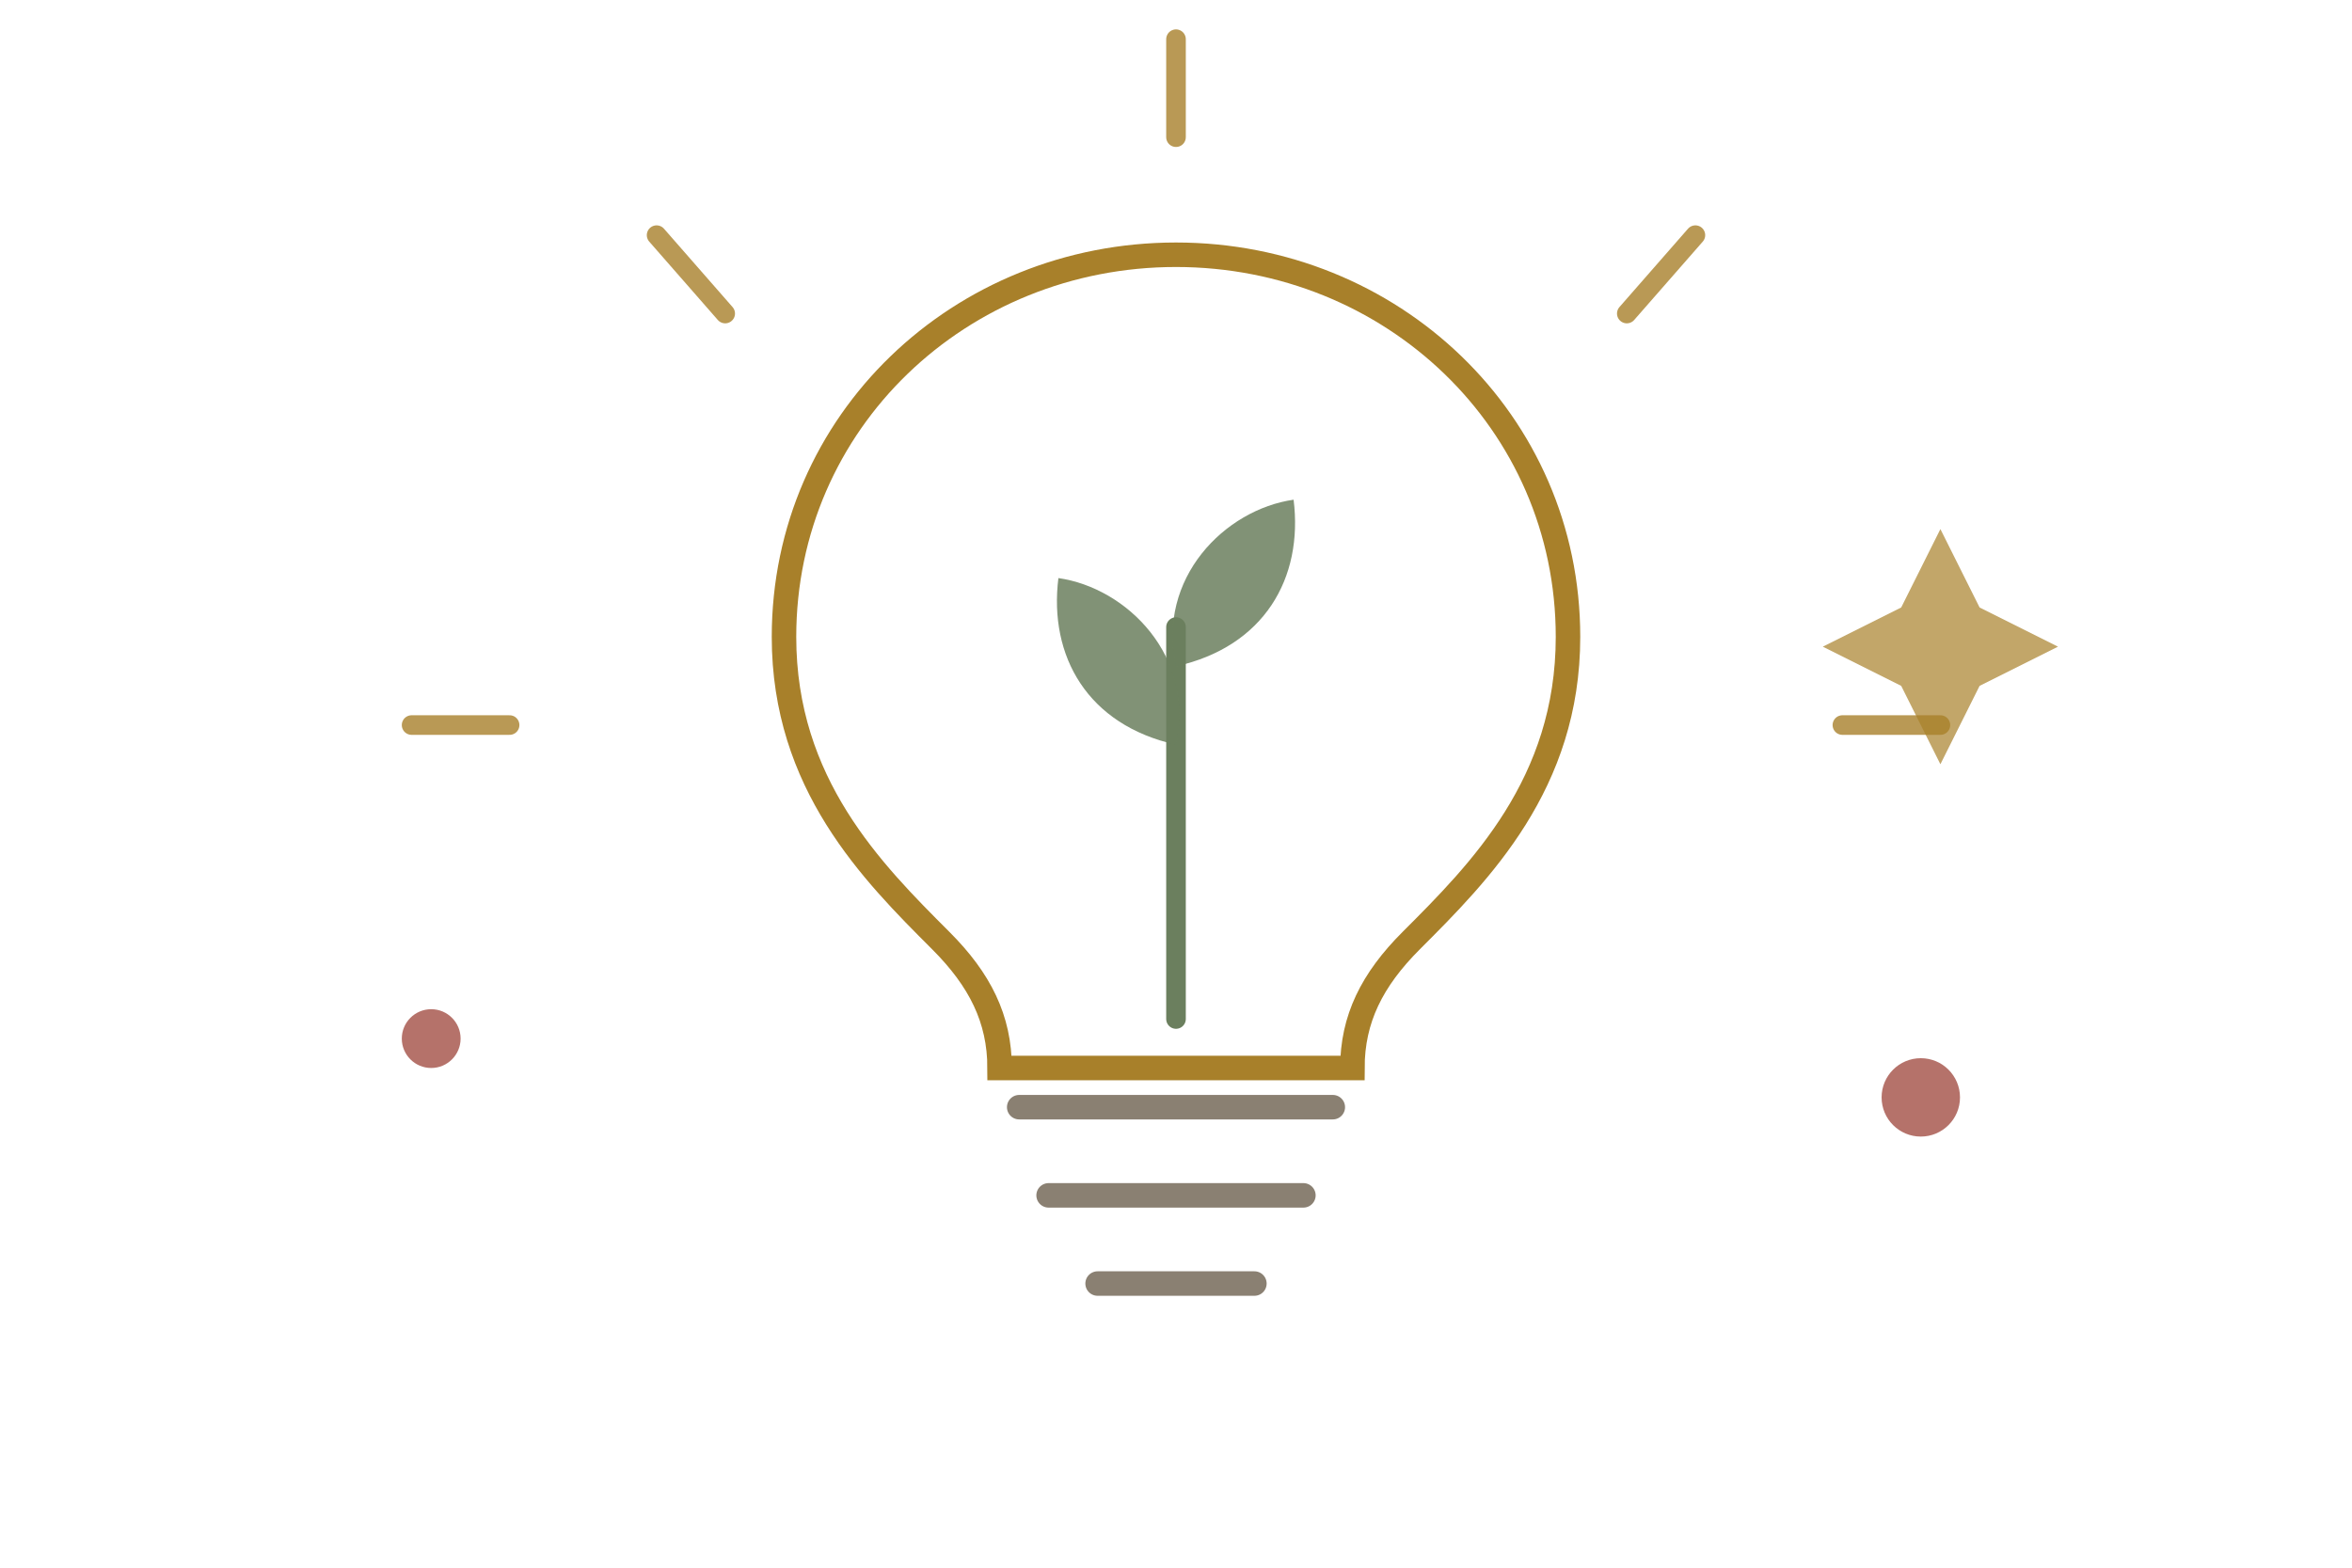
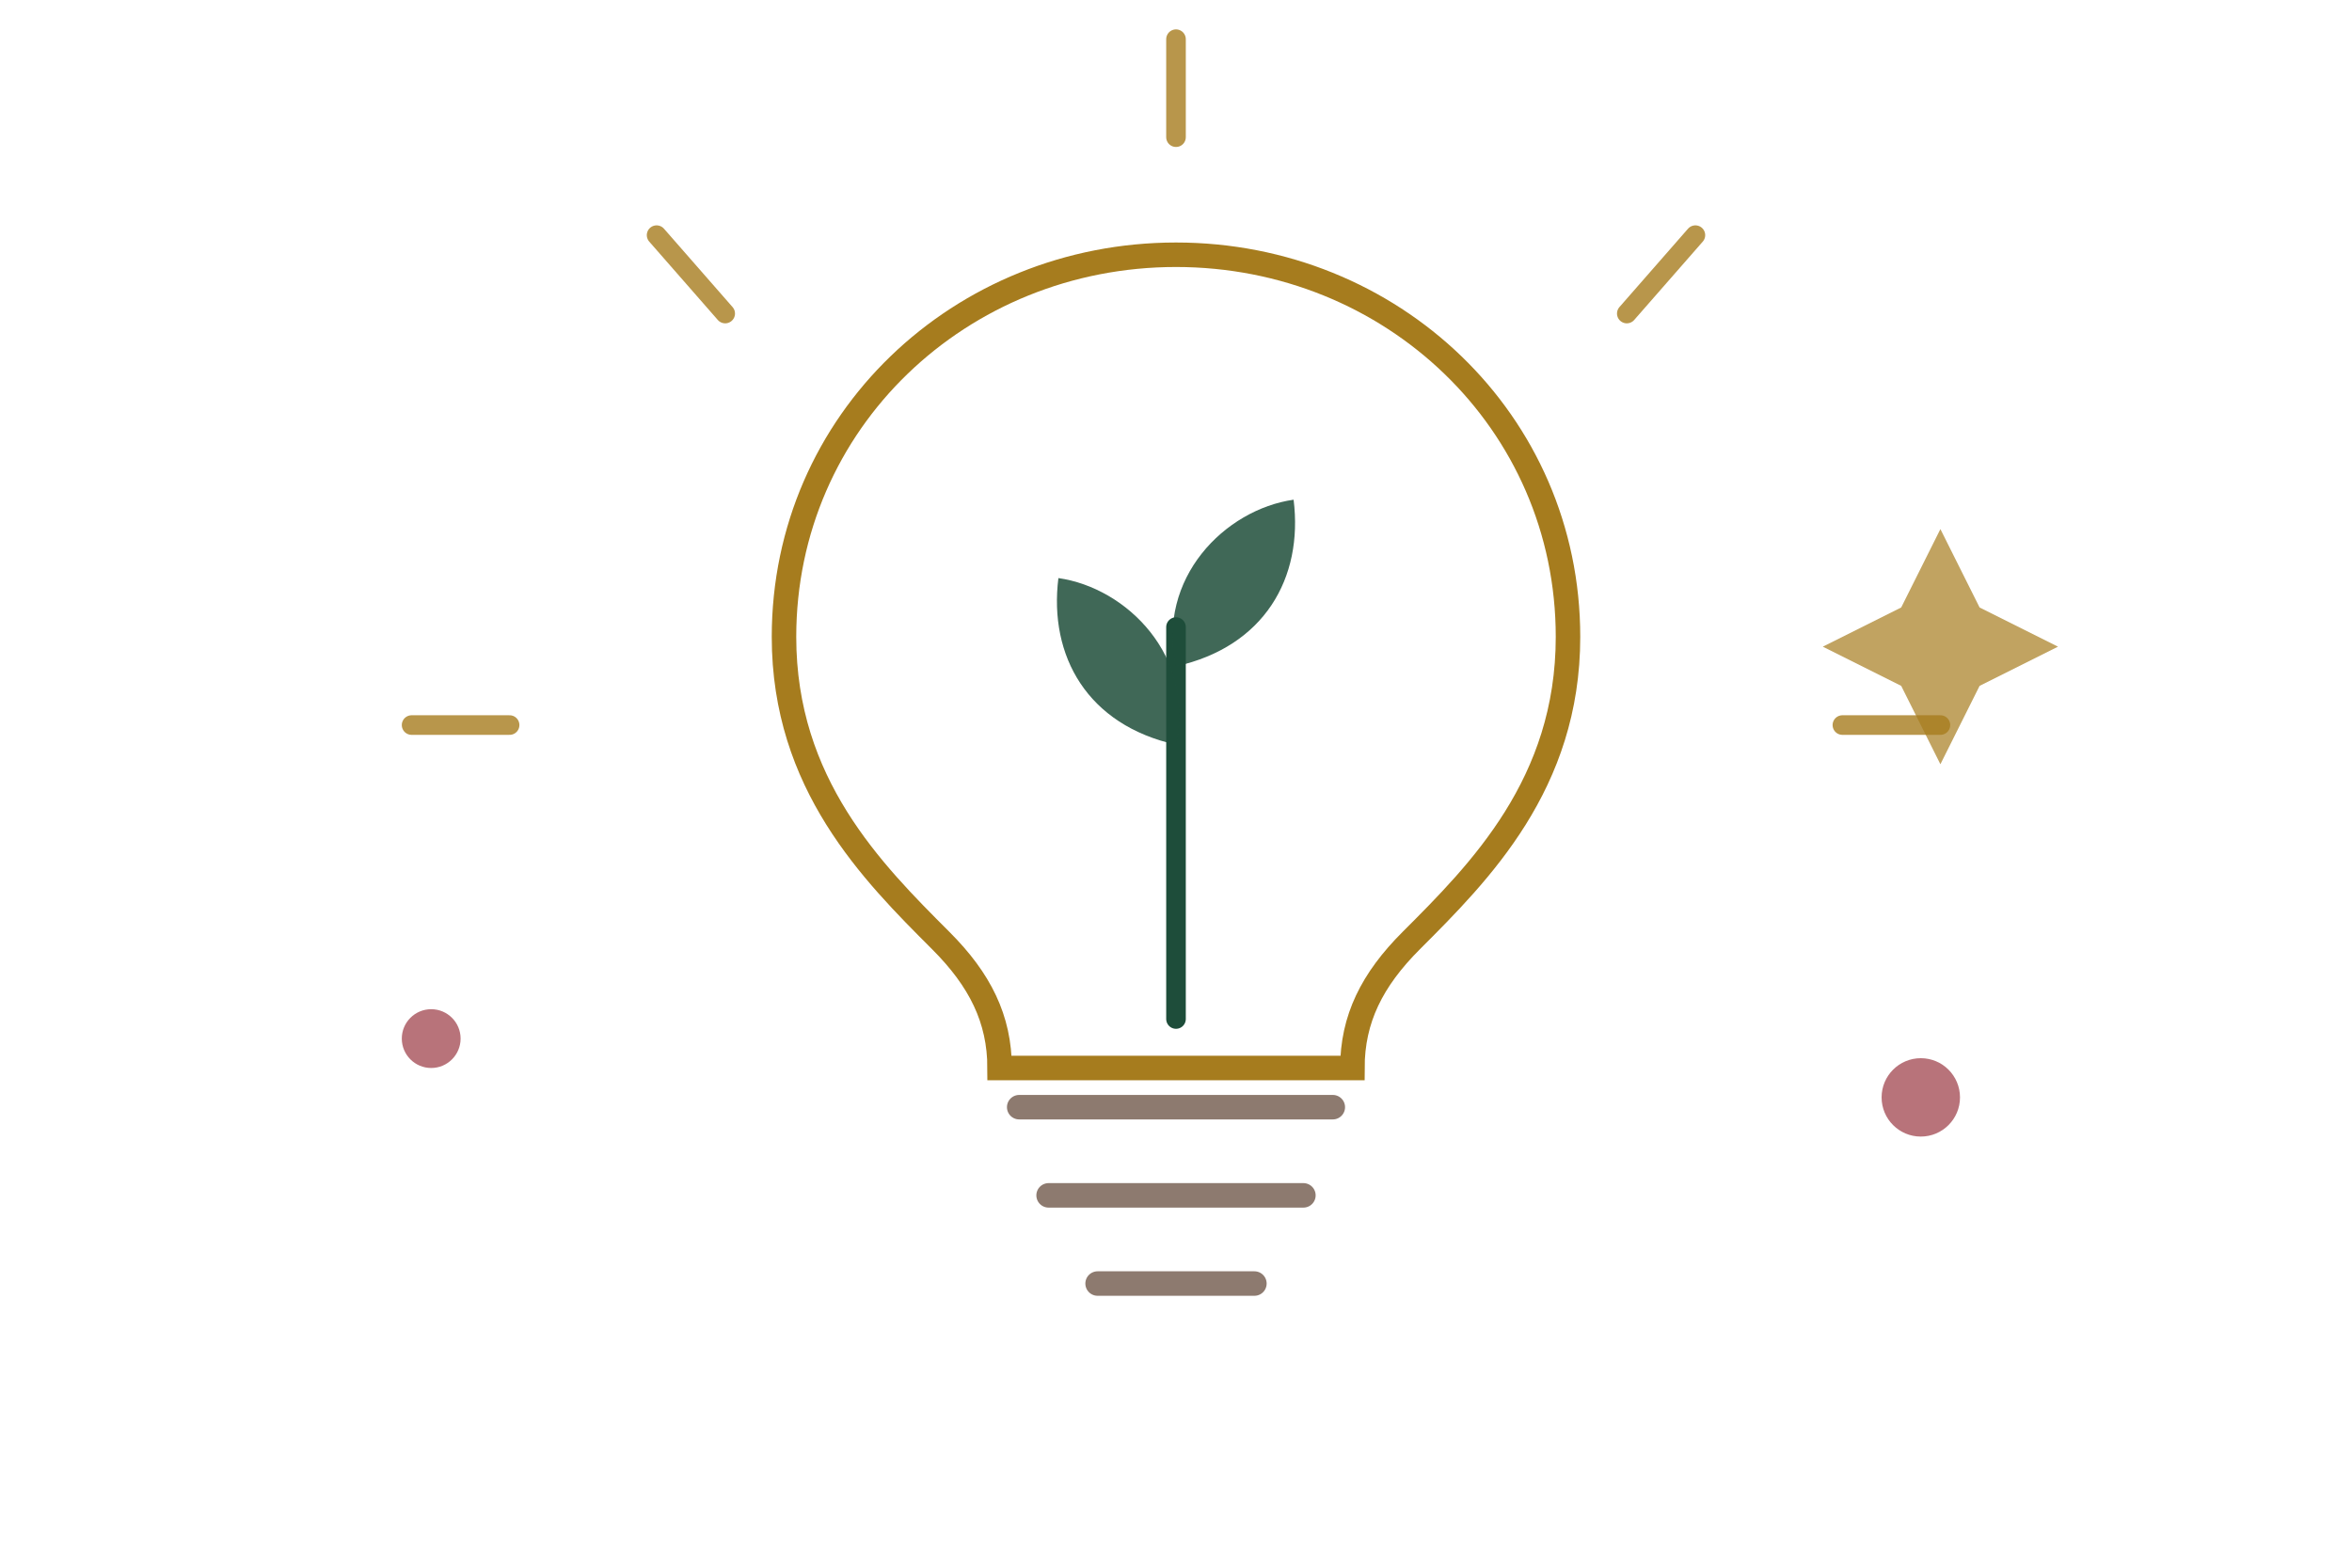
- <svg xmlns="http://www.w3.org/2000/svg" viewBox="0 0 240 160" fill="none" role="img" aria-label="A lightbulb growing a leaf">
-   <path d="M120 14V4M74 32l-7-8M166 32l7-8M52 74h-10M188 74h10" stroke="#a8802a" stroke-width="2" stroke-linecap="round" opacity="0.8" />
-   <path d="M120 26c-22 0-40 17-40 39 0 15 9 24 16 31 4 4 6 8 6 13h36c0-5 2-9 6-13 7-7 16-16 16-31 0-22-18-39-40-39Z" stroke="#a8802a" stroke-width="2.5" />
-   <path d="M104 113h32M107 122h26M112 131h16" stroke="#8a8072" stroke-width="2.5" stroke-linecap="round" />
-   <path d="M120 104c0-16 0-28 0-40" stroke="#6b7f5e" stroke-width="2" stroke-linecap="round" />
-   <path d="M120 76c-9-2-13-9-12-17 7 1 14 8 12 17Z" fill="#6b7f5e" opacity="0.85" />
-   <path d="M120 68c9-2 13-9 12-17-7 1-14 8-12 17Z" fill="#6b7f5e" opacity="0.85" />
-   <circle cx="196" cy="112" r="4" fill="#b5726a" />
-   <circle cx="44" cy="106" r="3" fill="#b5726a" />
-   <path d="M198 54l4 8 8 4-8 4-4 8-4-8-8-4 8-4Z" fill="#a8802a" opacity="0.7" />
+ <svg xmlns="http://www.w3.org/2000/svg" viewBox="0 0 240 160" fill="none" role="img" aria-label="A lightbulb sprouting a leaf, with scattered sparkles">
+   <path d="M120 14V4M74 32l-7-8M166 32l7-8M52 74h-10M188 74h10" stroke="#a67c1e" stroke-width="2" stroke-linecap="round" opacity="0.8" />
+   <path d="M120 26c-22 0-40 17-40 39 0 15 9 24 16 31 4 4 6 8 6 13h36c0-5 2-9 6-13 7-7 16-16 16-31 0-22-18-39-40-39Z" stroke="#a67c1e" stroke-width="2.5" />
+   <path d="M104 113h32M107 122h26M112 131h16" stroke="#8d7a6f" stroke-width="2.5" stroke-linecap="round" />
+   <path d="M120 104c0-16 0-28 0-40" stroke="#1e4d3a" stroke-width="2" stroke-linecap="round" />
+   <path d="M120 76c-9-2-13-9-12-17 7 1 14 8 12 17Z" fill="#1e4d3a" opacity="0.85" />
+   <path d="M120 68c9-2 13-9 12-17-7 1-14 8-12 17Z" fill="#1e4d3a" opacity="0.85" />
+   <circle cx="196" cy="112" r="4" fill="#b8737a" />
+   <circle cx="44" cy="106" r="3" fill="#b8737a" />
+   <path d="M198 54l4 8 8 4-8 4-4 8-4-8-8-4 8-4Z" fill="#a67c1e" opacity="0.7" />
</svg>
